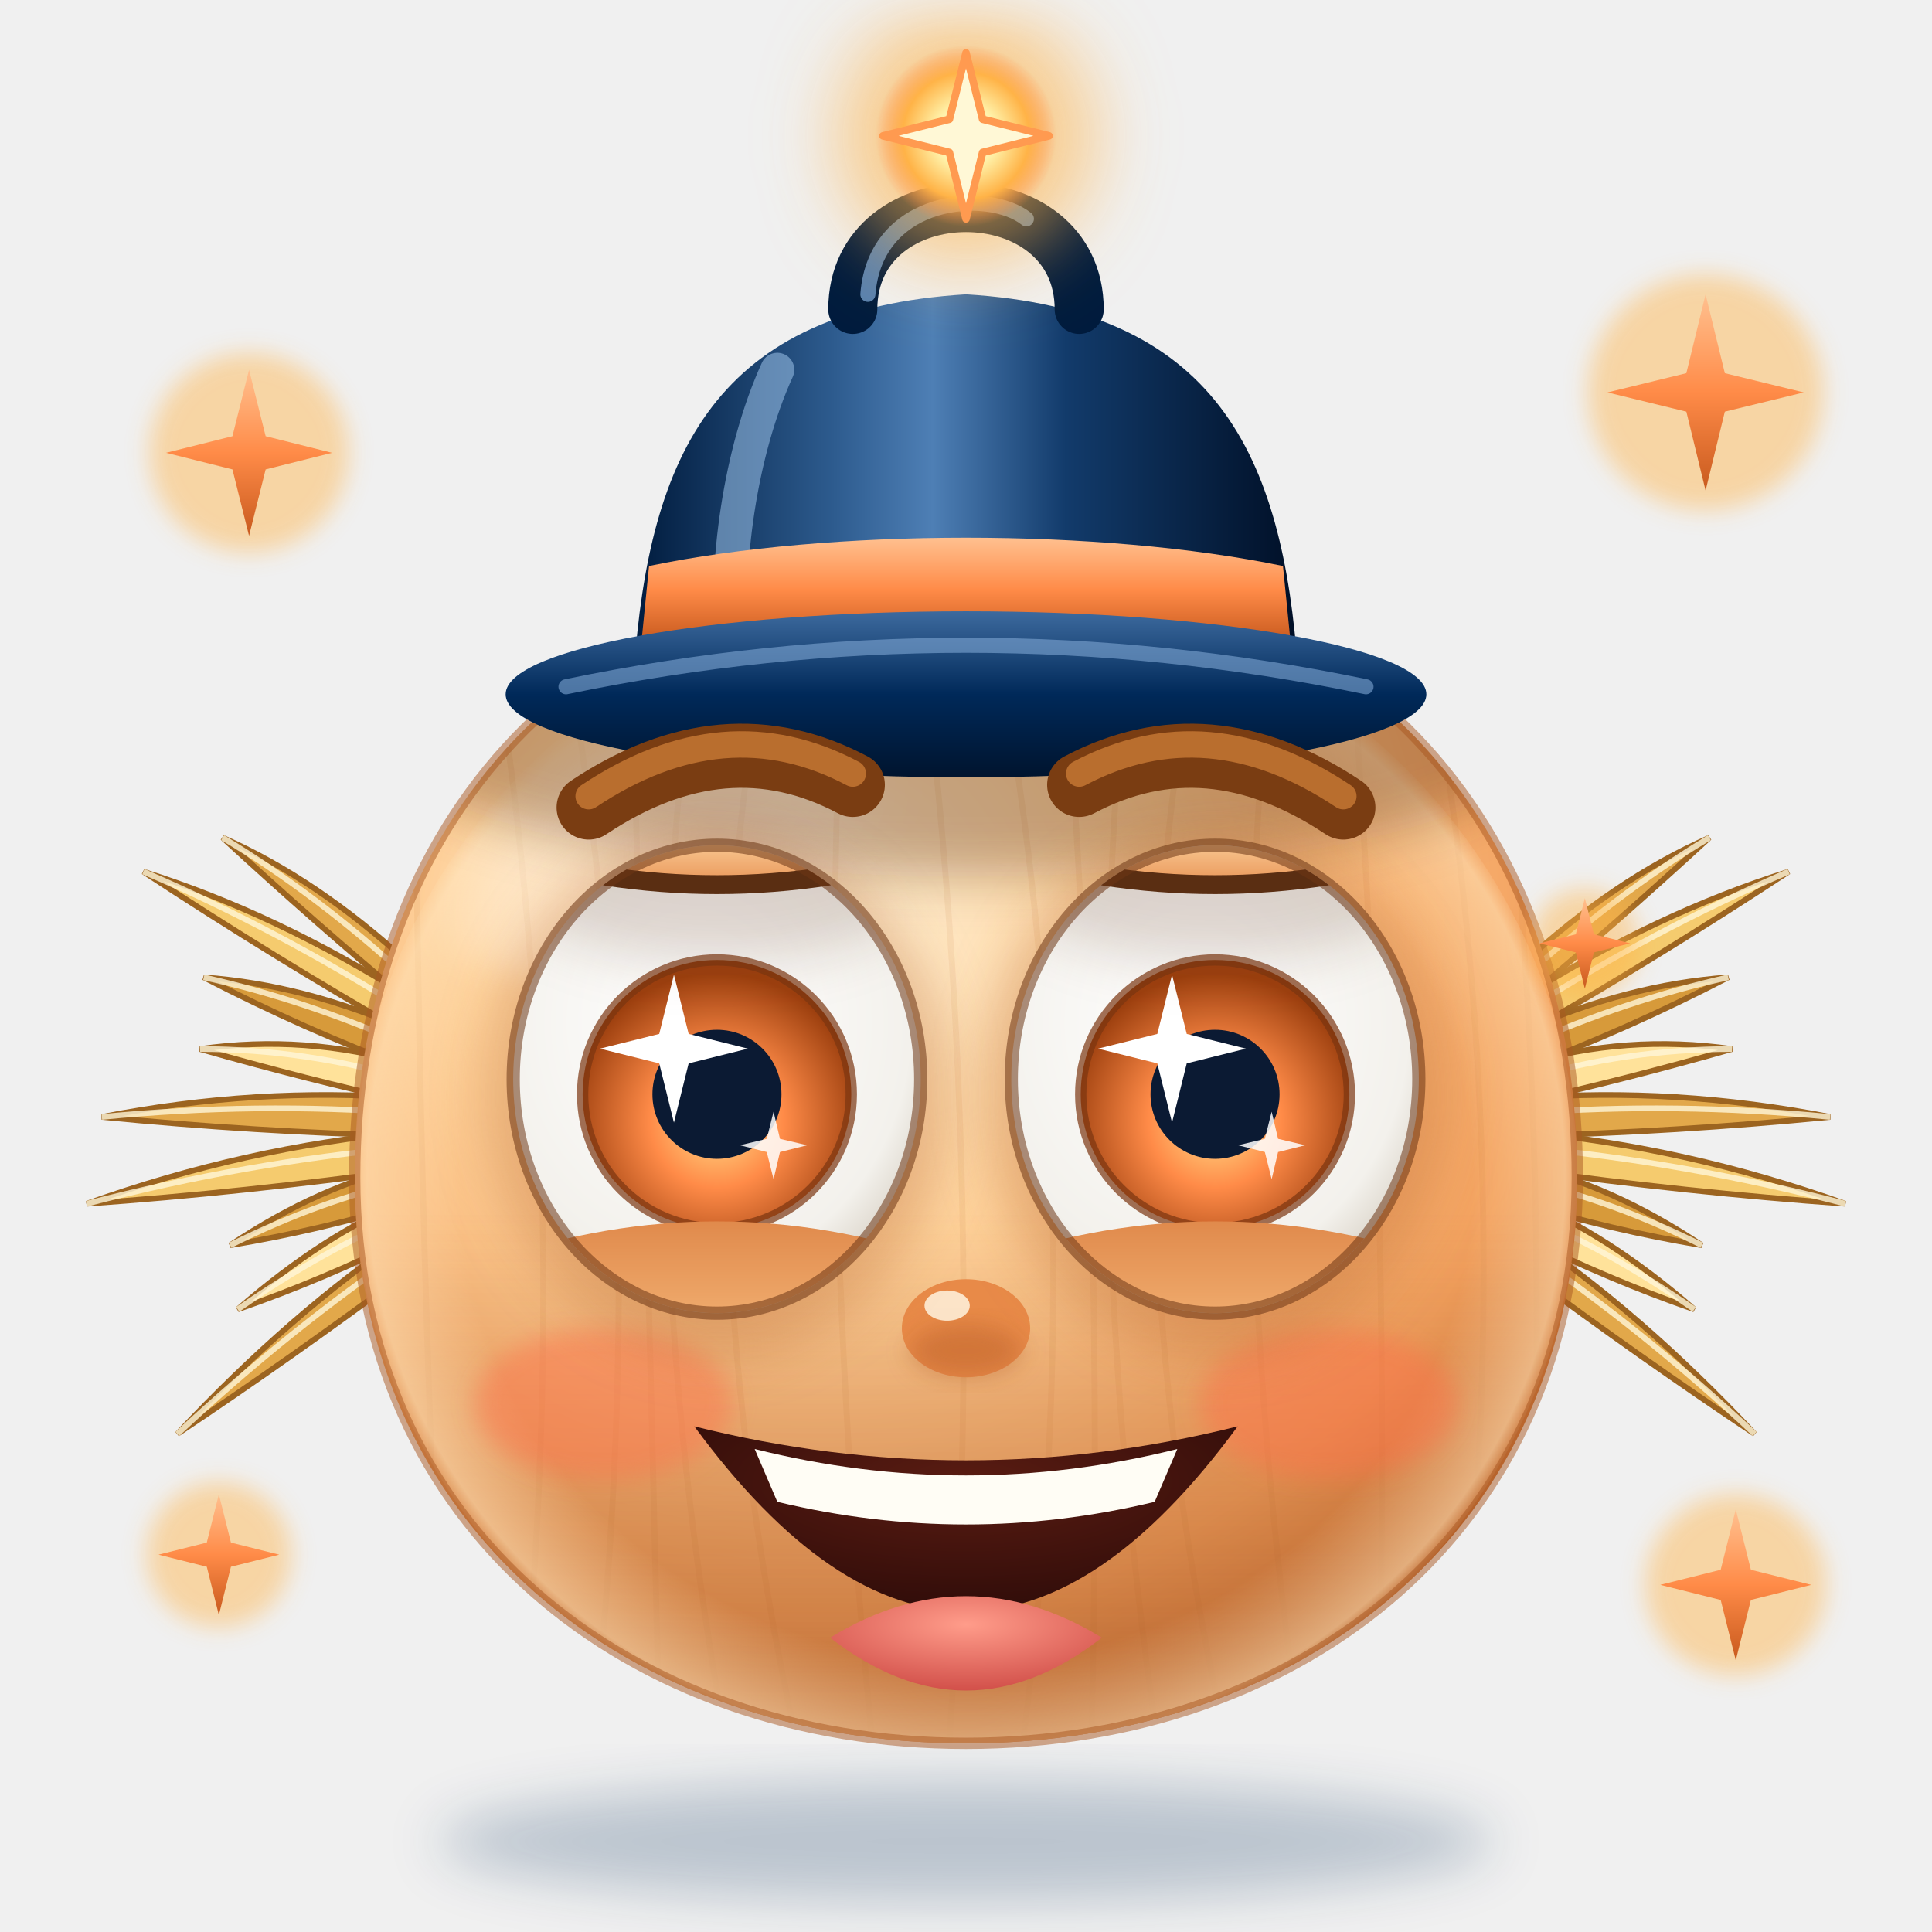
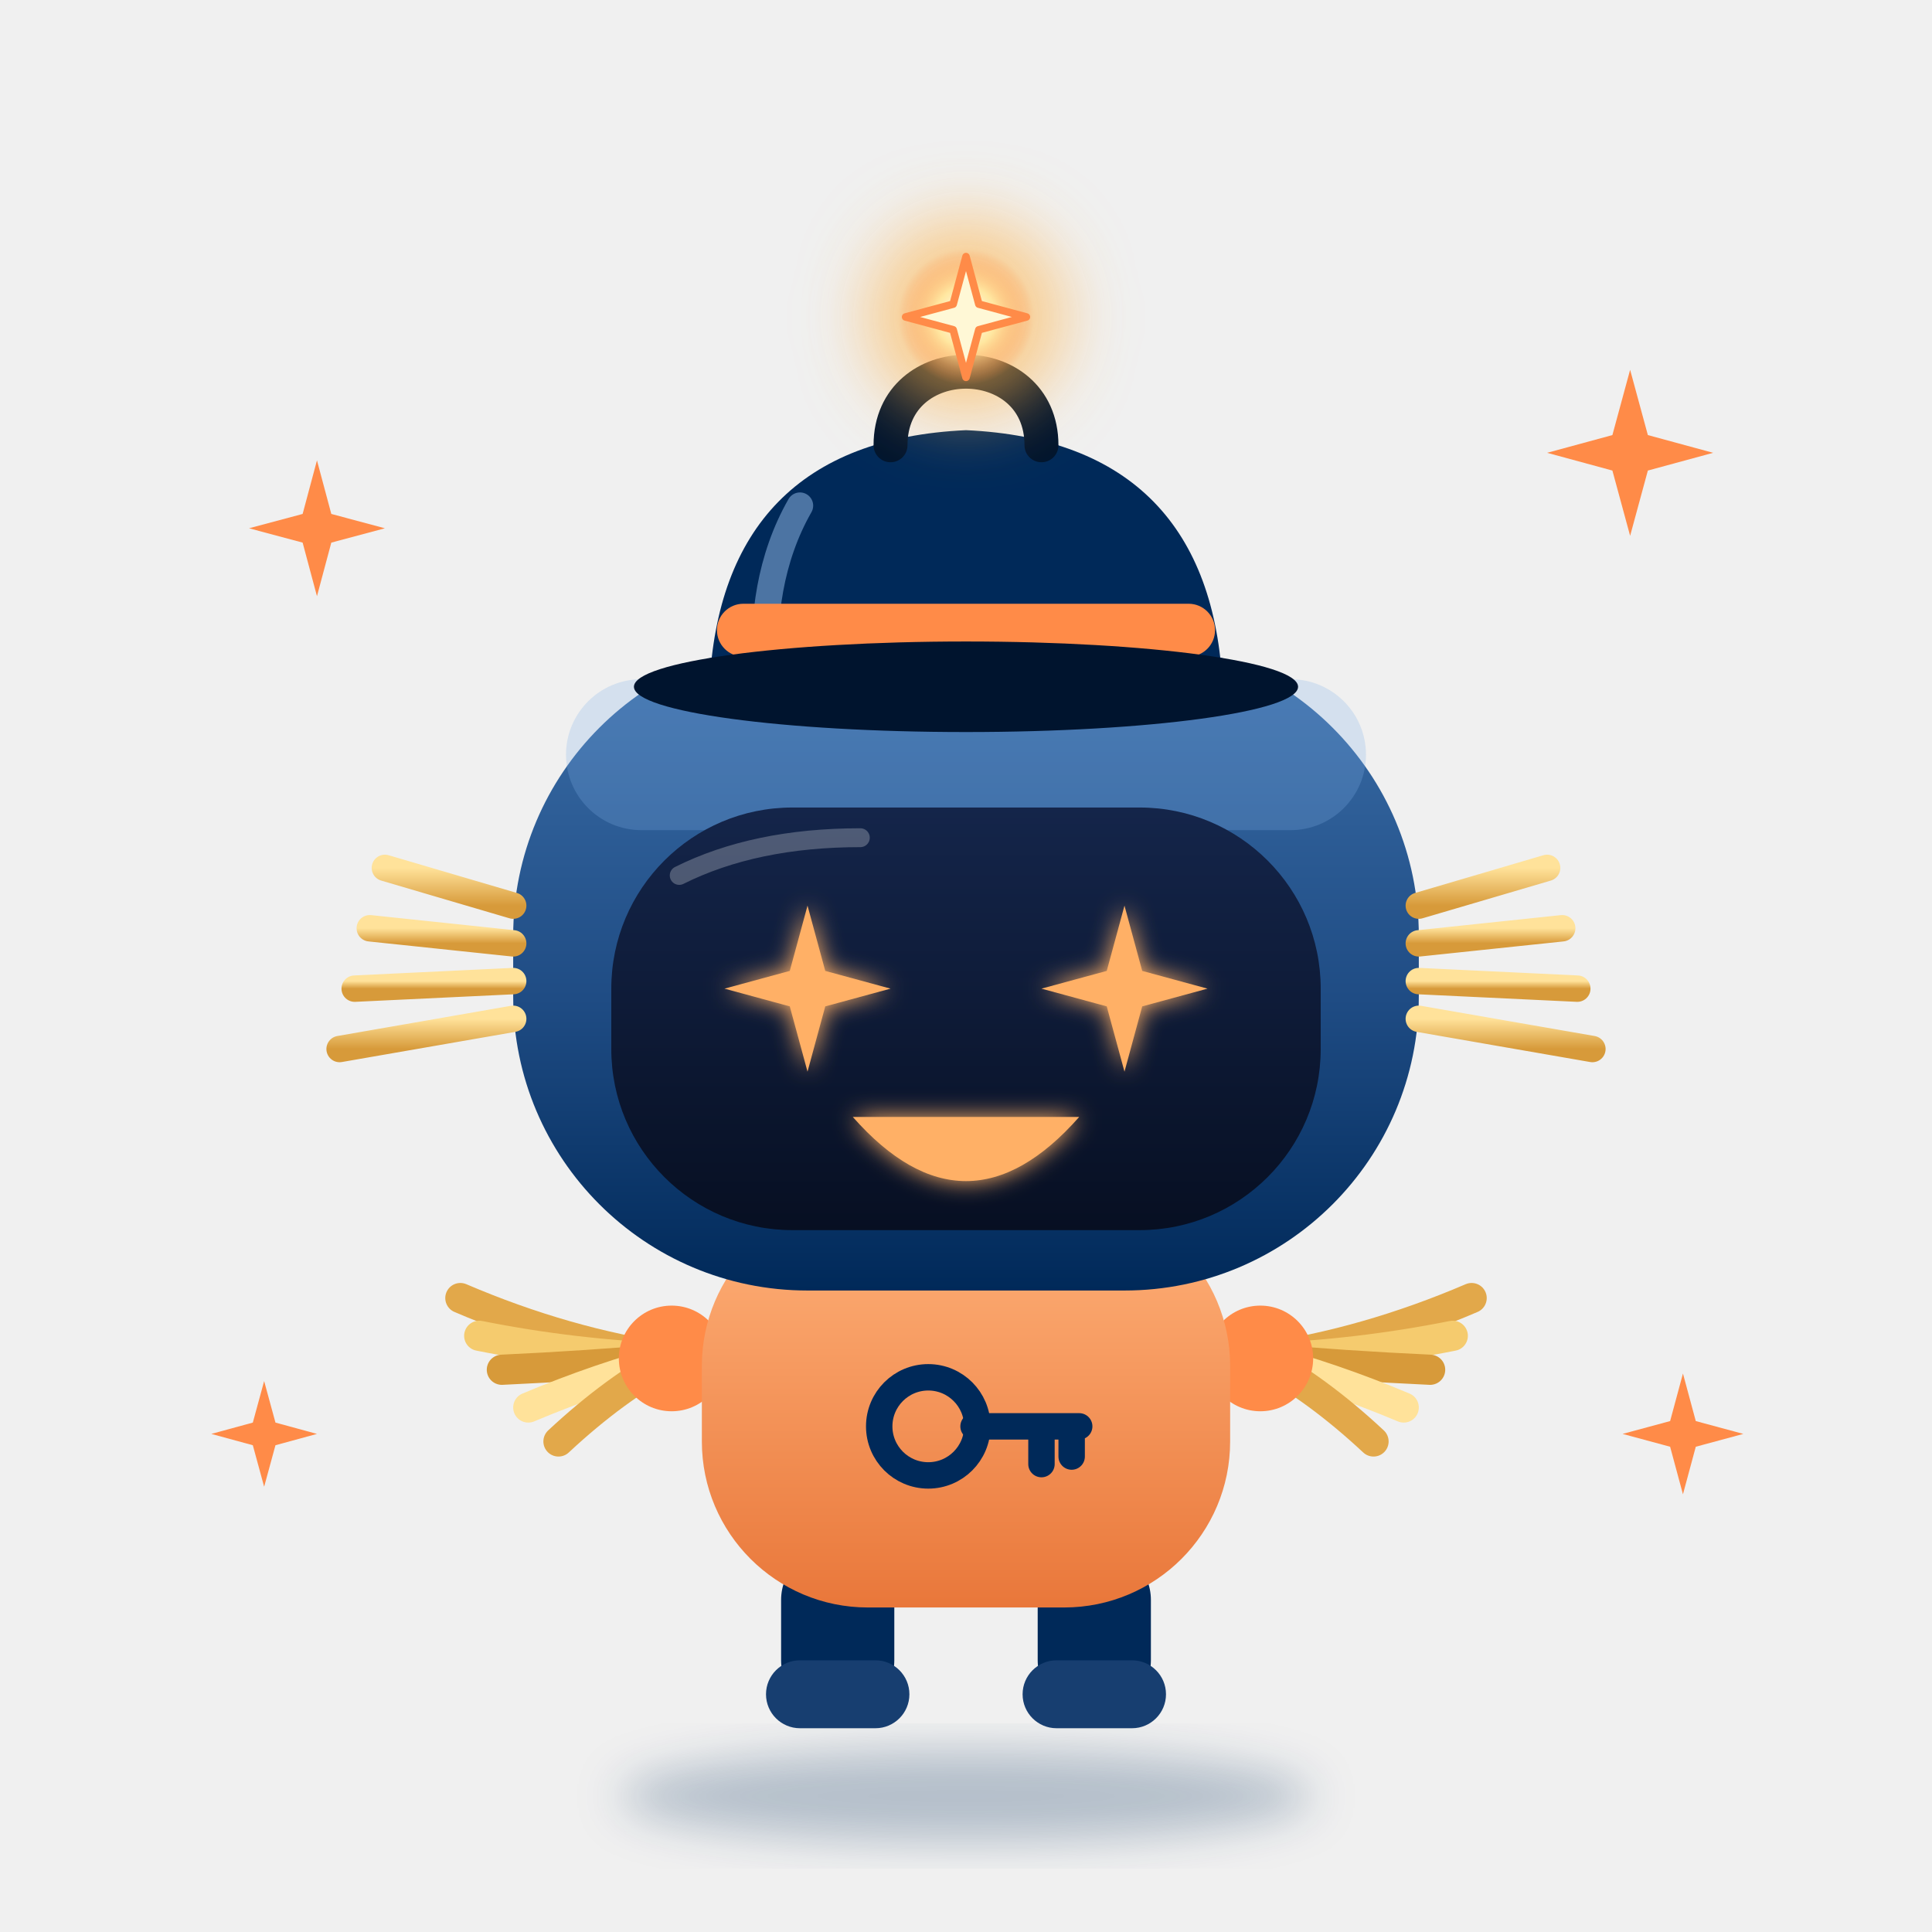
<svg xmlns="http://www.w3.org/2000/svg" width="512" height="512" viewBox="0 0 512 512">
  <defs>
    <filter id="soft" x="-30%" y="-30%" width="160%" height="160%">
-       <feGaussianBlur stdDeviation="7" />
+       <feGaussianBlur stdDeviation="6" />
    </filter>
-     <filter id="blur3" x="-30%" y="-30%" width="160%" height="160%">
-       <feGaussianBlur stdDeviation="3" />
+     <filter id="eyeglow" x="-60%" y="-60%" width="220%" height="220%">
+       <feGaussianBlur stdDeviation="3" result="b" />
+       <feMerge>
+         <feMergeNode in="b" />
+         <feMergeNode in="SourceGraphic" />
+       </feMerge>
    </filter>
    <filter id="glowf" x="-80%" y="-80%" width="260%" height="260%">
-       <feGaussianBlur stdDeviation="10" />
+       <feGaussianBlur stdDeviation="9" />
    </filter>
-     <radialGradient id="skin" cx="38%" cy="30%" r="80%">
-       <stop offset="0" stop-color="#FFF1D6" />
-       <stop offset="0.35" stop-color="#FFD39C" />
-       <stop offset="0.75" stop-color="#F3A15E" />
-       <stop offset="1" stop-color="#C66A2E" />
-     </radialGradient>
-     <radialGradient id="rim" cx="50%" cy="50%" r="50%">
-       <stop offset="0.82" stop-color="#FFE3B8" stop-opacity="0" />
-       <stop offset="0.97" stop-color="#FFE3B8" stop-opacity="0.55" />
-       <stop offset="1" stop-color="#FFE3B8" stop-opacity="0" />
-     </radialGradient>
-     <linearGradient id="ao" x1="0" y1="0" x2="0" y2="1">
-       <stop offset="0.55" stop-color="#8A3F14" stop-opacity="0" />
-       <stop offset="1" stop-color="#8A3F14" stop-opacity="0.45" />
+     <linearGradient id="shell" x1="0" y1="0" x2="0" y2="1">
+       <stop offset="0" stop-color="#3B6EA8" />
+       <stop offset="0.55" stop-color="#1F4C84" />
+       <stop offset="1" stop-color="#002959" />
    </linearGradient>
-     <radialGradient id="sclera" cx="45%" cy="38%" r="70%">
-       <stop offset="0" stop-color="#FFFFFF" />
-       <stop offset="0.75" stop-color="#F3F1EC" />
-       <stop offset="1" stop-color="#CFC6B8" />
-     </radialGradient>
-     <radialGradient id="iris" cx="50%" cy="60%" r="55%">
-       <stop offset="0" stop-color="#FFE08A" />
-       <stop offset="0.45" stop-color="#FF8B48" />
-       <stop offset="1" stop-color="#9C3F0E" />
-     </radialGradient>
-     <linearGradient id="lid" x1="0" y1="0" x2="0" y2="1">
-       <stop offset="0" stop-color="#FFDDAA" />
-       <stop offset="1" stop-color="#E99456" />
+     <linearGradient id="body" x1="0" y1="0" x2="0" y2="1">
+       <stop offset="0" stop-color="#FFB27A" />
+       <stop offset="1" stop-color="#E9773A" />
    </linearGradient>
-     <linearGradient id="lidlow" x1="0" y1="1" x2="0" y2="0">
-       <stop offset="0" stop-color="#F2B072" />
-       <stop offset="1" stop-color="#E08A4C" />
-     </linearGradient>
-     <linearGradient id="pot" x1="0" y1="0" x2="1" y2="0">
-       <stop offset="0" stop-color="#001B3D" />
-       <stop offset="0.3" stop-color="#2D5B8E" />
-       <stop offset="0.45" stop-color="#4E7FB5" />
-       <stop offset="0.65" stop-color="#123B6B" />
-       <stop offset="1" stop-color="#000F26" />
-     </linearGradient>
-     <linearGradient id="rimpot" x1="0" y1="0" x2="0" y2="1">
-       <stop offset="0" stop-color="#3D6A9E" />
-       <stop offset="0.5" stop-color="#002959" />
-       <stop offset="1" stop-color="#00142E" />
-     </linearGradient>
-     <linearGradient id="band" x1="0" y1="0" x2="0" y2="1">
-       <stop offset="0" stop-color="#FFC08F" />
-       <stop offset="0.5" stop-color="#FF8B48" />
-       <stop offset="1" stop-color="#C85A1E" />
+     <linearGradient id="visor" x1="0" y1="0" x2="0" y2="1">
+       <stop offset="0" stop-color="#14254A" />
+       <stop offset="1" stop-color="#070F22" />
    </linearGradient>
    <linearGradient id="straw" x1="0" y1="0" x2="0" y2="1">
      <stop offset="0" stop-color="#FFE29A" />
-       <stop offset="1" stop-color="#C98A2E" />
+       <stop offset="1" stop-color="#D79A3A" />
    </linearGradient>
    <radialGradient id="spark" cx="50%" cy="50%" r="50%">
-       <stop offset="0" stop-color="#FFFFFF" />
-       <stop offset="0.35" stop-color="#FFF1A8" />
-       <stop offset="0.7" stop-color="#FFB347" />
+       <stop offset="0" stop-color="#fff" />
+       <stop offset="0.45" stop-color="#FFE7A0" />
      <stop offset="1" stop-color="#FF8B48" stop-opacity="0" />
    </radialGradient>
-     <radialGradient id="mouthin" cx="50%" cy="30%" r="80%">
-       <stop offset="0" stop-color="#5A1C12" />
-       <stop offset="1" stop-color="#2A0A08" />
-     </radialGradient>
-     <radialGradient id="tongue" cx="50%" cy="30%" r="70%">
-       <stop offset="0" stop-color="#FF9C8A" />
-       <stop offset="1" stop-color="#D2504A" />
-     </radialGradient>
-     <radialGradient id="drop" cx="35%" cy="35%" r="70%">
-       <stop offset="0" stop-color="#FFFFFF" />
-       <stop offset="0.4" stop-color="#BFE2FF" />
-       <stop offset="1" stop-color="#4E9BE0" />
-     </radialGradient>
-     <clipPath id="headclip">
-       <path d="M256 150 C365 150 418 225 418 312 C418 405 345 462 256 462 C167 462 94 405 94 312 C94 225 147 150 256 150 Z" />
-     </clipPath>
  </defs>
-   <ellipse cx="256" cy="488" rx="140" ry="16" fill="#002959" opacity="0.22" filter="url(#soft)">
-     <animate attributeName="rx" values="140;124;140" dur="3.2s" repeatCount="indefinite" calcMode="spline" keySplines=".45 0 .55 1;.45 0 .55 1" />
+   <ellipse cx="256" cy="476" rx="92" ry="12" fill="#002959" opacity="0.25" filter="url(#soft)">
+     <animate attributeName="rx" values="92;78;92" dur="3s" repeatCount="indefinite" />
  </ellipse>
  <g>
-     <animateTransform attributeName="transform" type="translate" values="0 0;0 -9;0 0" dur="3.2s" repeatCount="indefinite" calcMode="spline" keySplines=".45 0 .55 1;.45 0 .55 1" />
-     <path d="M108 255 Q84 233 59 222 Q84 245 108 265 Z" fill="#E2A84A" stroke="#9C6420" stroke-width="1.5" />
-     <path d="M108 259 Q84 237 59 222" fill="none" stroke="#FFF6D8" stroke-width="1.5" opacity="0.8" />
-     <path d="M108 264 Q73 242 38 231 Q73 254 108 274 Z" fill="#F5CB6E" stroke="#9C6420" stroke-width="1.5" />
-     <path d="M108 268 Q73 246 38 231" fill="none" stroke="#FFF6D8" stroke-width="1.5" opacity="0.8" />
-     <path d="M108 273 Q81 261 54 259 Q81 273 108 283 Z" fill="#D79A3A" stroke="#9C6420" stroke-width="1.5" />
-     <path d="M108 277 Q81 265 54 259" fill="none" stroke="#FFF6D8" stroke-width="1.5" opacity="0.8" />
-     <path d="M108 282 Q81 274 53 278 Q81 286 108 292 Z" fill="#FFE29A" stroke="#9C6420" stroke-width="1.5" />
-     <path d="M108 286 Q81 278 53 278" fill="none" stroke="#FFF6D8" stroke-width="1.5" opacity="0.8" />
-     <path d="M108 291 Q68 288 27 296 Q68 300 108 301 Z" fill="#E2A84A" stroke="#9C6420" stroke-width="1.5" />
-     <path d="M108 295 Q68 292 27 296" fill="none" stroke="#FFF6D8" stroke-width="1.5" opacity="0.8" />
-     <path d="M108 300 Q65 304 23 319 Q65 316 108 310 Z" fill="#F5CB6E" stroke="#9C6420" stroke-width="1.5" />
-     <path d="M108 304 Q65 308 23 319" fill="none" stroke="#FFF6D8" stroke-width="1.5" opacity="0.8" />
-     <path d="M108 309 Q85 314 61 330 Q85 326 108 319 Z" fill="#D79A3A" stroke="#9C6420" stroke-width="1.5" />
-     <path d="M108 313 Q85 318 61 330" fill="none" stroke="#FFF6D8" stroke-width="1.5" opacity="0.8" />
-     <path d="M108 318 Q86 327 63 347 Q86 339 108 328 Z" fill="#FFE29A" stroke="#9C6420" stroke-width="1.5" />
-     <path d="M108 322 Q86 331 63 347" fill="none" stroke="#FFF6D8" stroke-width="1.5" opacity="0.8" />
-     <path d="M108 327 Q77 348 47 380 Q77 360 108 337 Z" fill="#E2A84A" stroke="#9C6420" stroke-width="1.5" />
-     <path d="M108 331 Q77 352 47 380" fill="none" stroke="#FFF6D8" stroke-width="1.5" opacity="0.8" />
-     <path d="M404 255 Q428 233 453 222 Q428 245 404 265 Z" fill="#E2A84A" stroke="#9C6420" stroke-width="1.5" />
-     <path d="M404 259 Q428 237 453 222" fill="none" stroke="#FFF6D8" stroke-width="1.5" opacity="0.8" />
-     <path d="M404 264 Q439 242 474 231 Q439 254 404 274 Z" fill="#F5CB6E" stroke="#9C6420" stroke-width="1.5" />
-     <path d="M404 268 Q439 246 474 231" fill="none" stroke="#FFF6D8" stroke-width="1.5" opacity="0.8" />
-     <path d="M404 273 Q431 261 458 259 Q431 273 404 283 Z" fill="#D79A3A" stroke="#9C6420" stroke-width="1.5" />
-     <path d="M404 277 Q431 265 458 259" fill="none" stroke="#FFF6D8" stroke-width="1.5" opacity="0.8" />
-     <path d="M404 282 Q431 274 459 278 Q431 286 404 292 Z" fill="#FFE29A" stroke="#9C6420" stroke-width="1.5" />
-     <path d="M404 286 Q431 278 459 278" fill="none" stroke="#FFF6D8" stroke-width="1.5" opacity="0.8" />
-     <path d="M404 291 Q444 288 485 296 Q444 300 404 301 Z" fill="#E2A84A" stroke="#9C6420" stroke-width="1.5" />
-     <path d="M404 295 Q444 292 485 296" fill="none" stroke="#FFF6D8" stroke-width="1.5" opacity="0.8" />
-     <path d="M404 300 Q447 304 489 319 Q447 316 404 310 Z" fill="#F5CB6E" stroke="#9C6420" stroke-width="1.5" />
-     <path d="M404 304 Q447 308 489 319" fill="none" stroke="#FFF6D8" stroke-width="1.5" opacity="0.8" />
-     <path d="M404 309 Q427 314 451 330 Q427 326 404 319 Z" fill="#D79A3A" stroke="#9C6420" stroke-width="1.5" />
-     <path d="M404 313 Q427 318 451 330" fill="none" stroke="#FFF6D8" stroke-width="1.5" opacity="0.8" />
-     <path d="M404 318 Q426 327 449 347 Q426 339 404 328 Z" fill="#FFE29A" stroke="#9C6420" stroke-width="1.5" />
-     <path d="M404 322 Q426 331 449 347" fill="none" stroke="#FFF6D8" stroke-width="1.5" opacity="0.8" />
-     <path d="M404 327 Q435 348 465 380 Q435 360 404 337 Z" fill="#E2A84A" stroke="#9C6420" stroke-width="1.5" />
-     <path d="M404 331 Q435 352 465 380" fill="none" stroke="#FFF6D8" stroke-width="1.5" opacity="0.8" />
-     <path d="M256 150 C365 150 418 225 418 312 C418 405 345 462 256 462 C167 462 94 405 94 312 C94 225 147 150 256 150 Z" fill="url(#skin)" />
-     <g clip-path="url(#headclip)">
-       <path d="M110 160 Q110.0 310 118 470" fill="none" stroke="#C26A28" stroke-width="1.6" opacity="0.09" />
-       <path d="M129 160 Q154.244 310 137 470" fill="none" stroke="#C26A28" stroke-width="1.6" opacity="0.09" />
-       <path d="M148 160 Q175.279 310 156 470" fill="none" stroke="#C26A28" stroke-width="1.6" opacity="0.09" />
-       <path d="M167 160 Q171.234 310 175 470" fill="none" stroke="#C26A28" stroke-width="1.6" opacity="0.09" />
-       <path d="M186 160 Q163.296 310 194 470" fill="none" stroke="#C26A28" stroke-width="1.6" opacity="0.09" />
-       <path d="M205 160 Q176.232 310 213 470" fill="none" stroke="#C26A28" stroke-width="1.6" opacity="0.09" />
-       <path d="M224 160 Q215.618 310 232 470" fill="none" stroke="#C26A28" stroke-width="1.6" opacity="0.09" />
-       <path d="M243 160 Q262.71 310 251 470" fill="none" stroke="#C26A28" stroke-width="1.6" opacity="0.09" />
-       <path d="M262 160 Q291.681 310 270 470" fill="none" stroke="#C26A28" stroke-width="1.6" opacity="0.09" />
-       <path d="M281 160 Q293.364 310 289 470" fill="none" stroke="#C26A28" stroke-width="1.6" opacity="0.09" />
-       <path d="M300 160 Q283.679 310 308 470" fill="none" stroke="#C26A28" stroke-width="1.6" opacity="0.09" />
-       <path d="M319 160 Q289 310 327 470" fill="none" stroke="#C26A28" stroke-width="1.6" opacity="0.09" />
-       <path d="M338 160 Q321.903 310 346 470" fill="none" stroke="#C26A28" stroke-width="1.6" opacity="0.09" />
-       <path d="M357 160 Q369.605 310 365 470" fill="none" stroke="#C26A28" stroke-width="1.6" opacity="0.09" />
-       <path d="M376 160 Q405.718 310 384 470" fill="none" stroke="#C26A28" stroke-width="1.6" opacity="0.09" />
-       <path d="M395 160 Q414.509 310 403 470" fill="none" stroke="#C26A28" stroke-width="1.6" opacity="0.09" />
-       <rect x="80" y="140" width="352" height="330" fill="url(#ao)" />
-       <ellipse cx="256" cy="312" rx="162" ry="156" fill="url(#rim)" />
-       <ellipse cx="175" cy="225" rx="55" ry="30" fill="#FFFFFF" opacity="0.35" filter="url(#soft)" transform="rotate(-25 175 225)" />
-       <ellipse cx="256" cy="198" rx="150" ry="34" fill="#5A2A0E" opacity="0.35" filter="url(#soft)" />
-     </g>
-     <path d="M256 150 C365 150 418 225 418 312 C418 405 345 462 256 462 C167 462 94 405 94 312 C94 225 147 150 256 150 Z" fill="none" stroke="#A85520" stroke-width="3" opacity="0.5" />
-     <ellipse cx="160" cy="372" rx="34" ry="20" fill="#FF6F4A" opacity="0.45" filter="url(#blur3)" />
-     <ellipse cx="352" cy="372" rx="34" ry="20" fill="#FF6F4A" opacity="0.45" filter="url(#blur3)" />
-     <path d="M168 178 C172 120 190 82 256 78 C322 82 340 120 344 178 Z" fill="url(#pot)" />
-     <path d="M206 98 C196 120 192 150 194 172" fill="none" stroke="#9CC2EA" stroke-width="9" stroke-linecap="round" opacity="0.55" />
-     <path d="M172 150 C220 140 292 140 340 150 L342 170 C292 160 220 160 170 170 Z" fill="url(#band)" />
-     <ellipse cx="256" cy="184" rx="122" ry="22" fill="url(#rimpot)" />
-     <path d="M150 182 Q256 160 362 182" fill="none" stroke="#7FA6D3" stroke-width="4" opacity="0.6" stroke-linecap="round" />
-     <path d="M226 82 C226 46 286 46 286 82" fill="none" stroke="#001B3D" stroke-width="13" stroke-linecap="round" />
-     <path d="M230 78 C232 52 262 50 272 58" fill="none" stroke="#6F9BCB" stroke-width="4" stroke-linecap="round" opacity="0.8" />
-     <circle cx="256" cy="36" r="34" fill="#FFB347" opacity="0.6" filter="url(#glowf)">
-       <animate attributeName="r" values="28;40;28" dur="1.8s" repeatCount="indefinite" />
-       <animate attributeName="opacity" values="0.4;0.85;0.4" dur="1.8s" repeatCount="indefinite" />
-     </circle>
-     <circle cx="256" cy="36" r="24" fill="url(#spark)" />
-     <path d="M256.0 14.0 L260.4 31.6 L278.0 36.0 L260.4 40.4 L256.0 58.0 L251.6 40.4 L234.0 36.0 L251.6 31.6 Z" fill="#FFF8D6" stroke="#FF9A50" stroke-width="2" stroke-linejoin="round" />
-     <ellipse cx="256" cy="352" rx="17" ry="13" fill="#E88A48" />
-     <ellipse cx="256" cy="358" rx="15" ry="7" fill="#A8501E" opacity="0.35" filter="url(#blur3)" />
-     <ellipse cx="251" cy="346" rx="6" ry="4" fill="#FFF3DE" opacity="0.85" />
-     <clipPath id="clipa">
-       <ellipse cx="190" cy="286" rx="54" ry="62" />
-     </clipPath>
-     <ellipse cx="190" cy="290" rx="61" ry="69" fill="#B8642A" opacity="0.35" filter="url(#soft)" />
-     <g clip-path="url(#clipa)">
-       <ellipse cx="190" cy="286" rx="54" ry="62" fill="url(#sclera)" />
-       <circle cx="190" cy="290" r="35.6" fill="url(#iris)" />
-       <circle cx="190" cy="290" r="35.6" fill="none" stroke="#7A3410" stroke-width="3" opacity="0.7" />
-       <circle cx="190" cy="290" r="17.1" fill="#0B1A33" />
-       <path d="M178.6 258.3 L182.5 274.0 L198.2 277.9 L182.5 281.8 L178.6 297.5 L174.7 281.8 L159.0 277.9 L174.7 274.0 Z" fill="#FFFFFF" />
-       <path d="M205.0 294.6 L206.7 301.8 L213.9 303.5 L206.7 305.3 L205.0 312.5 L203.2 305.3 L196.1 303.5 L203.2 301.8 Z" fill="#FFFFFF" opacity="0.85" />
-       <ellipse cx="190" cy="227.1" rx="59.4" ry="27.9" fill="#5A2E12" opacity="0.18" filter="url(#soft)" />
-       <path d="M131 219 L249 219 L249 225.44 Q190 243.44 131 225.44 Z" fill="url(#lid)" />
-       <path d="M131 225.44 Q190 243.44 249 225.44" fill="none" stroke="#5A2E12" stroke-width="5" stroke-linecap="round" />
-       <path d="M131 353 L249 353 L249 333.68 Q190 313.68 131 333.68 Z" fill="url(#lidlow)" />
-       <rect x="130" y="218" width="120" height="0" fill="url(#lid)">
-         <animate attributeName="height" values="0;0;136;0;0;0;136;0;0" keyTimes="0;0.55;0.58;0.61;0.64;0.90;0.93;0.96;1" dur="6s" repeatCount="indefinite" />
-       </rect>
-     </g>
-     <ellipse cx="190" cy="286" rx="54" ry="62" fill="none" stroke="#6B3414" stroke-width="3.5" opacity="0.55" />
-     <clipPath id="clipb">
-       <ellipse cx="322" cy="286" rx="54" ry="62" />
-     </clipPath>
-     <ellipse cx="322" cy="290" rx="61" ry="69" fill="#B8642A" opacity="0.35" filter="url(#soft)" />
-     <g clip-path="url(#clipb)">
-       <ellipse cx="322" cy="286" rx="54" ry="62" fill="url(#sclera)" />
-       <circle cx="322" cy="290" r="35.6" fill="url(#iris)" />
-       <circle cx="322" cy="290" r="35.6" fill="none" stroke="#7A3410" stroke-width="3" opacity="0.7" />
-       <circle cx="322" cy="290" r="17.1" fill="#0B1A33" />
-       <path d="M310.6 258.3 L314.5 274.0 L330.2 277.9 L314.5 281.8 L310.6 297.5 L306.7 281.8 L291.0 277.9 L306.7 274.0 Z" fill="#FFFFFF" />
-       <path d="M337.0 294.6 L338.7 301.8 L345.9 303.5 L338.7 305.3 L337.0 312.5 L335.2 305.3 L328.1 303.5 L335.2 301.8 Z" fill="#FFFFFF" opacity="0.85" />
-       <ellipse cx="322" cy="227.1" rx="59.4" ry="27.9" fill="#5A2E12" opacity="0.18" filter="url(#soft)" />
-       <path d="M263 219 L381 219 L381 225.44 Q322 243.44 263 225.44 Z" fill="url(#lid)" />
-       <path d="M263 225.44 Q322 243.44 381 225.44" fill="none" stroke="#5A2E12" stroke-width="5" stroke-linecap="round" />
-       <path d="M263 353 L381 353 L381 333.68 Q322 313.68 263 333.68 Z" fill="url(#lidlow)" />
-       <rect x="262" y="218" width="120" height="0" fill="url(#lid)">
-         <animate attributeName="height" values="0;0;136;0;0;0;136;0;0" keyTimes="0;0.55;0.58;0.61;0.64;0.90;0.93;0.96;1" dur="6s" repeatCount="indefinite" />
-       </rect>
-     </g>
-     <ellipse cx="322" cy="286" rx="54" ry="62" fill="none" stroke="#6B3414" stroke-width="3.5" opacity="0.55" />
-     <path d="M156 214 Q192 190 226 208" fill="none" stroke="#7A3D12" stroke-width="17" stroke-linecap="round" />
-     <path d="M156 214 Q192 190 226 208" fill="none" stroke="#C97A35" stroke-width="7" stroke-linecap="round" transform="translate(0 -3)" opacity="0.8" />
-     <path d="M286 208 Q320 190 356 214" fill="none" stroke="#7A3D12" stroke-width="17" stroke-linecap="round" />
-     <path d="M286 208 Q320 190 356 214" fill="none" stroke="#C97A35" stroke-width="7" stroke-linecap="round" transform="translate(0 -3)" opacity="0.8" />
-     <path d="M184 378 Q256 476 328 378 Q256 396 184 378 Z" fill="url(#mouthin)" />
-     <path d="M200 384 Q256 398 312 384 L306 398 Q256 410 206 398 Z" fill="#FFFDF5" />
-     <path d="M220 434 Q256 412 292 434 Q256 462 220 434 Z" fill="url(#tongue)" />
+     <animateTransform attributeName="transform" type="translate" values="0 0;0 -10;0 0" dur="3s" repeatCount="indefinite" calcMode="spline" keySplines=".45 0 .55 1;.45 0 .55 1" />
+     <rect x="207" y="410" width="30" height="44" rx="14" fill="#002959" />
+     <rect x="203" y="440" width="38" height="18" rx="9" fill="#173E70" />
+     <rect x="275" y="410" width="30" height="44" rx="14" fill="#002959" />
+     <rect x="271" y="440" width="38" height="18" rx="9" fill="#173E70" />
    <g>
-       <animate attributeName="opacity" values="1;0.2;1" dur="1.40s" begin="0.0s" repeatCount="indefinite" />
-       <circle cx="66" cy="120" r="26.4" fill="#FFB347" opacity="0.45" filter="url(#blur3)" />
-       <path d="M66.0 98.0 L70.4 115.6 L88.0 120.0 L70.4 124.4 L66.0 142.0 L61.6 124.4 L44.0 120.0 L61.6 115.6 Z" fill="url(#band)" />
+       <path d="M178 360 Q150 356 122 344" fill="none" stroke="#E2A84A" stroke-width="8" stroke-linecap="round" />
+       <path d="M178 360 Q152 359 127 354" fill="none" stroke="#F5CB6E" stroke-width="8" stroke-linecap="round" />
+       <path d="M178 360 Q155 362 133 363" fill="none" stroke="#D79A3A" stroke-width="8" stroke-linecap="round" />
+       <path d="M178 360 Q159 365 140 373" fill="none" stroke="#FFE29A" stroke-width="8" stroke-linecap="round" />
+       <path d="M178 360 Q163 368 148 382" fill="none" stroke="#E2A84A" stroke-width="8" stroke-linecap="round" />
+       <circle cx="178" cy="360" r="14" fill="#FF8B48" />
    </g>
    <g>
-       <animate attributeName="opacity" values="1;0.2;1" dur="1.75s" begin="0.3s" repeatCount="indefinite" />
-       <circle cx="452" cy="104" r="31.2" fill="#FFB347" opacity="0.45" filter="url(#blur3)" />
-       <path d="M452.0 78.0 L457.1 98.9 L478.0 104.0 L457.1 109.1 L452.0 130.0 L446.9 109.1 L426.0 104.0 L446.9 98.9 Z" fill="url(#band)" />
+       <animateTransform attributeName="transform" type="rotate" values="0 334 360;-18 334 360;0 334 360" dur="1.4s" repeatCount="indefinite" />
+       <path d="M334 360 Q362 356 390 344" fill="none" stroke="#E2A84A" stroke-width="8" stroke-linecap="round" />
+       <path d="M334 360 Q360 359 385 354" fill="none" stroke="#F5CB6E" stroke-width="8" stroke-linecap="round" />
+       <path d="M334 360 Q357 362 379 363" fill="none" stroke="#D79A3A" stroke-width="8" stroke-linecap="round" />
+       <path d="M334 360 Q353 365 372 373" fill="none" stroke="#FFE29A" stroke-width="8" stroke-linecap="round" />
+       <path d="M334 360 Q349 368 364 382" fill="none" stroke="#E2A84A" stroke-width="8" stroke-linecap="round" />
+       <circle cx="334" cy="360" r="14" fill="#FF8B48" />
+     </g>
+     <rect x="186" y="318" width="140" height="108" rx="44" fill="url(#body)" />
+     <path d="M206 336 Q256 326 306 336" fill="none" stroke="#FFF1DE" stroke-width="6" stroke-linecap="round" opacity="0.6" />
+     <g transform="translate(256 378)">
+       <circle cx="-10" cy="0" r="13" fill="none" stroke="#002959" stroke-width="7" />
+       <path d="M2 0 H30 M20 0 V10 M28 0 V8" stroke="#002959" stroke-width="7" stroke-linecap="round" fill="none" />
+     </g>
+     <rect x="136" y="170" width="240" height="172" rx="78" fill="url(#shell)" />
+     <rect x="150" y="180" width="212" height="40" rx="20" fill="#7FB0E6" opacity="0.25" />
+     <path d="M136 240 L102 230" stroke="url(#straw)" stroke-width="7" stroke-linecap="round" />
+     <path d="M136 250 L98 246" stroke="url(#straw)" stroke-width="7" stroke-linecap="round" />
+     <path d="M136 260 L94 262" stroke="url(#straw)" stroke-width="7" stroke-linecap="round" />
+     <path d="M136 270 L90 278" stroke="url(#straw)" stroke-width="7" stroke-linecap="round" />
+     <path d="M376 240 L410 230" stroke="url(#straw)" stroke-width="7" stroke-linecap="round" />
+     <path d="M376 250 L414 246" stroke="url(#straw)" stroke-width="7" stroke-linecap="round" />
+     <path d="M376 260 L418 262" stroke="url(#straw)" stroke-width="7" stroke-linecap="round" />
+     <path d="M376 270 L422 278" stroke="url(#straw)" stroke-width="7" stroke-linecap="round" />
+     <rect x="162" y="214" width="188" height="112" rx="48" fill="url(#visor)" />
+     <path d="M180 232 Q200 222 228 222" fill="none" stroke="#FFFFFF" stroke-width="5" stroke-linecap="round" opacity="0.25" />
+     <g transform="translate(214 262)">
+       <g>
+         <animateTransform attributeName="transform" type="scale" additive="sum" values="1 1;1 1;1 0.1;1 1;1 1;1 1;1 0.1;1 1;1 1" keyTimes="0;0.5;0.53;0.56;0.6;0.88;0.91;0.94;1" dur="5.5s" repeatCount="indefinite" />
+         <path d="M0.0 -22.0 L4.7 -4.7 L22.0 0.0 L4.7 4.7 L0.0 22.0 L-4.7 4.7 L-22.0 0.0 L-4.7 -4.7 Z" fill="#FFB066" filter="url(#eyeglow)" />
+       </g>
+     </g>
+     <g transform="translate(298 262)">
+       <g>
+         <animateTransform attributeName="transform" type="scale" additive="sum" values="1 1;1 1;1 0.1;1 1;1 1;1 1;1 0.1;1 1;1 1" keyTimes="0;0.5;0.53;0.56;0.6;0.88;0.91;0.94;1" dur="5.5s" repeatCount="indefinite" />
+         <path d="M0.0 -22.0 L4.7 -4.7 L22.0 0.0 L4.7 4.7 L0.0 22.0 L-4.7 4.7 L-22.0 0.0 L-4.7 -4.7 Z" fill="#FFB066" filter="url(#eyeglow)" />
+       </g>
+     </g>
+     <path d="M226 296 Q256 330 286 296 Z" fill="#FFB066" filter="url(#eyeglow)" />
+     <path d="M188 182 C190 140 212 116 256 114 C300 116 322 140 324 182 Z" fill="#002959" />
+     <path d="M212 134 C204 148 202 164 203 178" fill="none" stroke="#7FA6D3" stroke-width="7" stroke-linecap="round" opacity="0.6" />
+     <rect x="190" y="160" width="132" height="14" rx="7" fill="#FF8B48" />
+     <ellipse cx="256" cy="182" rx="88" ry="12" fill="#00142E" />
+     <path d="M236 118 C236 92 276 92 276 118" fill="none" stroke="#00142E" stroke-width="9" stroke-linecap="round" />
+     <circle cx="256" cy="84" r="26" fill="#FFB347" opacity="0.6" filter="url(#glowf)">
+       <animate attributeName="opacity" values="0.35;0.9;0.35" dur="1.8s" repeatCount="indefinite" />
+     </circle>
+     <circle cx="256" cy="84" r="18" fill="url(#spark)" />
+     <path d="M256.0 68.0 L259.4 80.6 L272.0 84.0 L259.4 87.4 L256.0 100.0 L252.6 87.4 L240.0 84.0 L252.6 80.6 Z" fill="#FFF8D6" stroke="#FF8B48" stroke-width="2" stroke-linejoin="round" />
+     <g>
+       <path d="M84.0 122.0 L87.8 136.2 L102.0 140.0 L87.8 143.8 L84.0 158.0 L80.2 143.8 L66.0 140.0 L80.2 136.2 Z" fill="#FF8B48" />
+       <animate attributeName="opacity" values="1;0.2;1" dur="1.3s" repeatCount="indefinite" />
    </g>
    <g>
-       <animate attributeName="opacity" values="1;0.2;1" dur="2.10s" begin="0.6s" repeatCount="indefinite" />
-       <circle cx="58" cy="412" r="19.2" fill="#FFB347" opacity="0.45" filter="url(#blur3)" />
-       <path d="M58.0 396.0 L61.2 408.8 L74.0 412.0 L61.2 415.2 L58.0 428.0 L54.8 415.2 L42.0 412.0 L54.8 408.8 Z" fill="url(#band)" />
+       <path d="M432.0 98.0 L436.7 115.3 L454.0 120.0 L436.7 124.7 L432.0 142.0 L427.3 124.7 L410.0 120.0 L427.3 115.3 Z" fill="#FF8B48" />
+       <animate attributeName="opacity" values="1;0.2;1" dur="1.6s" repeatCount="indefinite" />
    </g>
    <g>
-       <animate attributeName="opacity" values="1;0.2;1" dur="2.45s" begin="0.9s" repeatCount="indefinite" />
-       <circle cx="460" cy="420" r="24.0" fill="#FFB347" opacity="0.45" filter="url(#blur3)" />
-       <path d="M460.0 400.0 L464.0 416.0 L480.0 420.0 L464.0 424.0 L460.0 440.0 L456.0 424.0 L440.0 420.0 L456.0 416.0 Z" fill="url(#band)" />
+       <path d="M70.0 366.0 L73.0 377.0 L84.0 380.0 L73.0 383.0 L70.0 394.0 L67.0 383.0 L56.0 380.0 L67.0 377.0 Z" fill="#FF8B48" />
+       <animate attributeName="opacity" values="1;0.2;1" dur="1.9s" repeatCount="indefinite" />
    </g>
    <g>
-       <animate attributeName="opacity" values="1;0.2;1" dur="2.80s" begin="1.2s" repeatCount="indefinite" />
-       <circle cx="420" cy="250" r="14.4" fill="#FFB347" opacity="0.45" filter="url(#blur3)" />
-       <path d="M420.0 238.0 L422.4 247.6 L432.0 250.0 L422.4 252.4 L420.0 262.0 L417.6 252.4 L408.0 250.0 L417.6 247.6 Z" fill="url(#band)" />
+       <path d="M446.0 364.0 L449.4 376.6 L462.0 380.0 L449.4 383.4 L446.0 396.0 L442.6 383.4 L430.0 380.0 L442.6 376.6 Z" fill="#FF8B48" />
+       <animate attributeName="opacity" values="1;0.2;1" dur="2.2s" repeatCount="indefinite" />
    </g>
  </g>
</svg>
